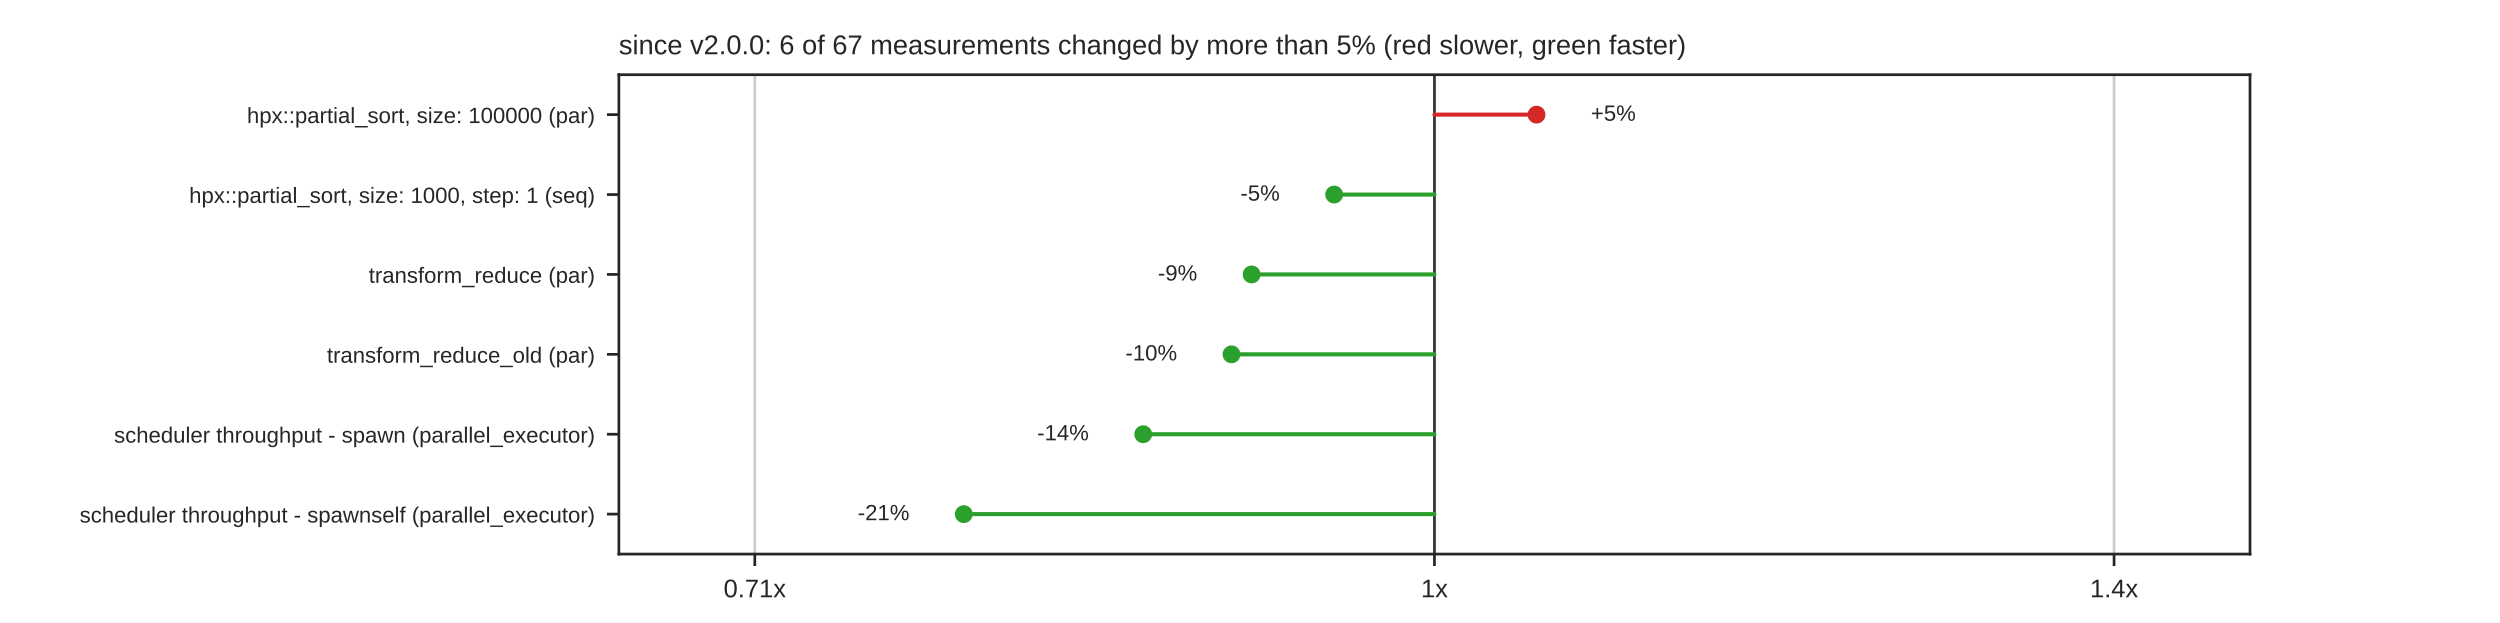
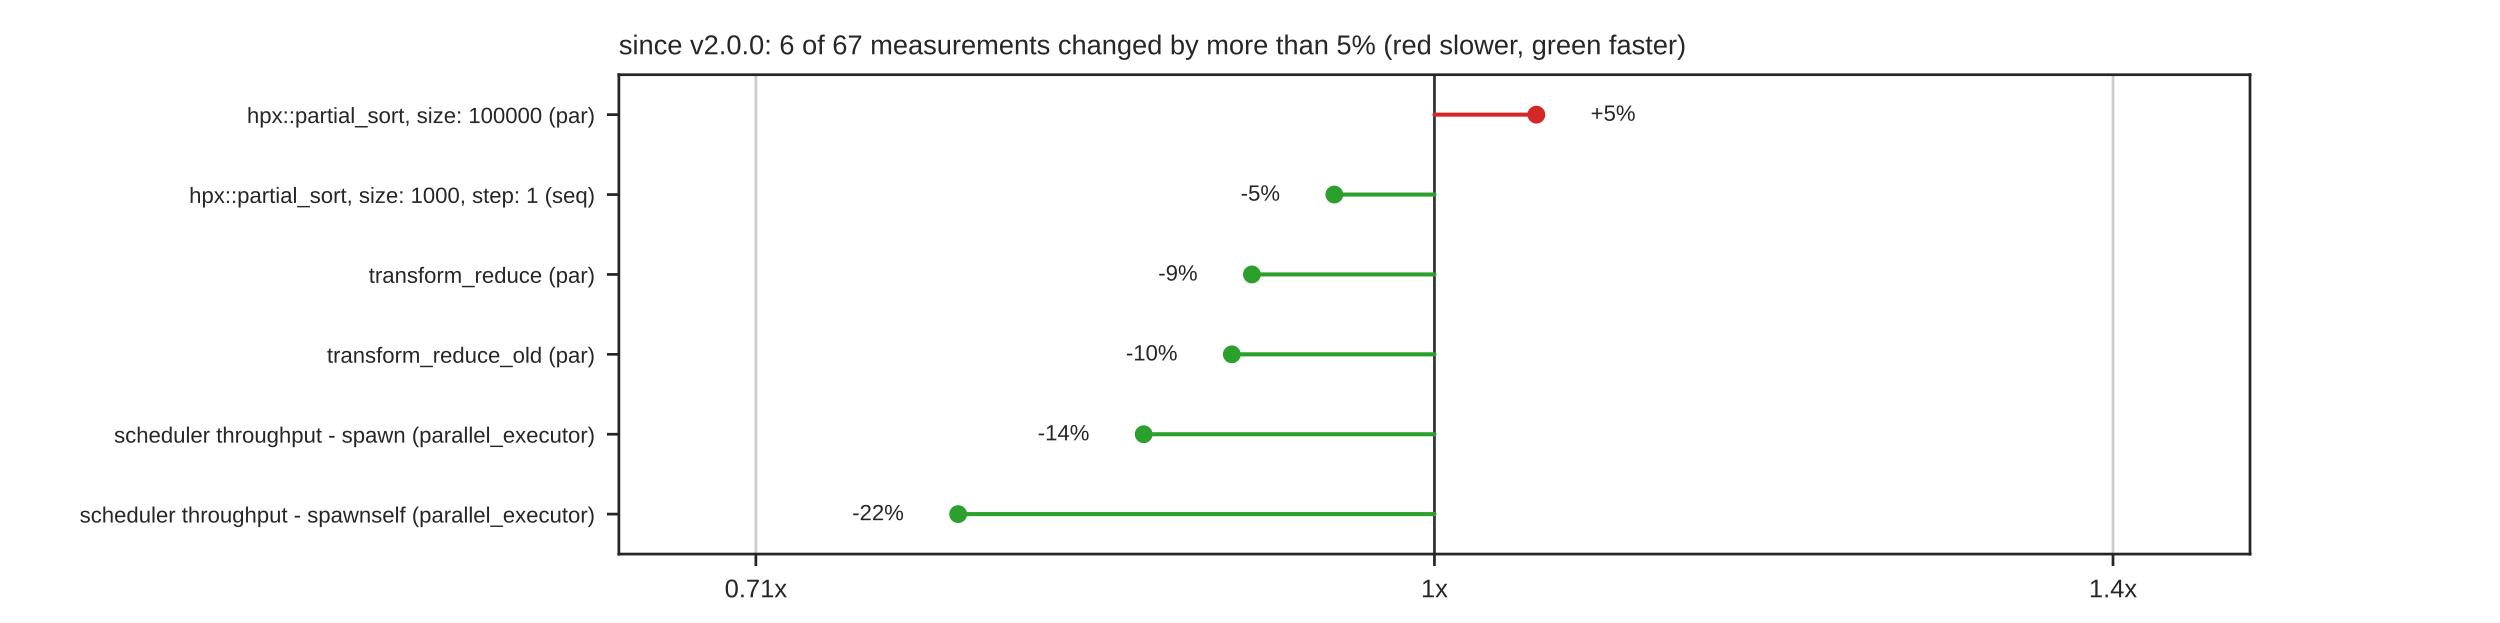
<svg xmlns="http://www.w3.org/2000/svg" xmlns:xlink="http://www.w3.org/1999/xlink" width="734.4pt" height="182.88pt" viewBox="0 0 734.4 182.88" version="1.1">
  <defs>
    <style type="text/css">*{stroke-linejoin: round; stroke-linecap: butt}</style>
  </defs>
  <g id="figure_1">
    <g id="patch_1">
      <path d="M 0 182.88  L 734.4 182.88  L 734.4 0  L 0 0  z " style="fill: #ffffff" />
    </g>
    <g id="axes_1">
      <g id="patch_2">
        <path d="M 181.8 162.763  L 660.96 162.763  L 660.96 21.946  L 181.8 21.946  z " style="fill: #ffffff" />
      </g>
      <g id="matplotlib.axis_1">
        <g id="xtick_1">
          <g id="line2d_1">
-             <path d="M 221.73 162.763  L 221.73 21.946  " clip-path="url(#p59a8612f9b)" style="fill: none; stroke: #cccccc; stroke-width: 0.8; stroke-linecap: round" />
+             <path d="M 222.045 162.763  L 222.045 21.946  " clip-path="url(#p59a8612f9b)" style="fill: none; stroke: #cccccc; stroke-width: 0.8; stroke-linecap: round" />
          </g>
          <g id="line2d_2">
            <defs>
              <path id="mdfc5214045" d="M 0 0  L 0 3.5  " style="stroke: #262626; stroke-width: 0.8" />
            </defs>
            <g>
-               <use xlink:href="#mdfc5214045" x="221.73" y="162.763" style="fill: #262626; stroke: #262626; stroke-width: 0.8" />
+               <use xlink:href="#mdfc5214045" x="222.045" y="162.763" style="fill: #262626; stroke: #262626; stroke-width: 0.8" />
            </g>
          </g>
          <g id="text_1">
-             <text style="fill: #262626; font: 7.5px 'Arial', 'DejaVu Sans', 'Liberation Sans', 'Bitstream Vera Sans', sans-serif; text-anchor: middle" x="221.73" y="175.462" transform="rotate(-0 221.73 175.462)">0.71x</text>
+             <text style="fill: #262626; font: 7.5px 'Arial', 'DejaVu Sans', 'Liberation Sans', 'Bitstream Vera Sans', sans-serif; text-anchor: middle" x="222.045" y="175.462" transform="rotate(-0 222.0455 175.462)">0.71x</text>
          </g>
        </g>
        <g id="xtick_2">
          <g id="line2d_3">
            <path d="M 421.38 162.763  L 421.38 21.946  " clip-path="url(#p59a8612f9b)" style="fill: none; stroke: #cccccc; stroke-width: 0.8; stroke-linecap: round" />
          </g>
          <g id="line2d_4">
            <g>
              <use xlink:href="#mdfc5214045" x="421.38" y="162.763" style="fill: #262626; stroke: #262626; stroke-width: 0.8" />
            </g>
          </g>
          <g id="text_2">
            <text style="fill: #262626; font: 7.5px 'Arial', 'DejaVu Sans', 'Liberation Sans', 'Bitstream Vera Sans', sans-serif; text-anchor: middle" x="421.38" y="175.462" transform="rotate(-0 421.38 175.462)">1x</text>
          </g>
        </g>
        <g id="xtick_3">
          <g id="line2d_5">
-             <path d="M 621.03 162.763  L 621.03 21.946  " clip-path="url(#p59a8612f9b)" style="fill: none; stroke: #cccccc; stroke-width: 0.8; stroke-linecap: round" />
+             <path d="M 620.715 162.763  L 620.715 21.946  " clip-path="url(#p59a8612f9b)" style="fill: none; stroke: #cccccc; stroke-width: 0.8; stroke-linecap: round" />
          </g>
          <g id="line2d_6">
            <g>
-               <use xlink:href="#mdfc5214045" x="621.03" y="162.763" style="fill: #262626; stroke: #262626; stroke-width: 0.8" />
+               <use xlink:href="#mdfc5214045" x="620.715" y="162.763" style="fill: #262626; stroke: #262626; stroke-width: 0.8" />
            </g>
          </g>
          <g id="text_3">
-             <text style="fill: #262626; font: 7.5px 'Arial', 'DejaVu Sans', 'Liberation Sans', 'Bitstream Vera Sans', sans-serif; text-anchor: middle" x="621.03" y="175.462" transform="rotate(-0 621.03 175.462)">1.4x</text>
+             <text style="fill: #262626; font: 7.5px 'Arial', 'DejaVu Sans', 'Liberation Sans', 'Bitstream Vera Sans', sans-serif; text-anchor: middle" x="620.715" y="175.462" transform="rotate(-0 620.7145 175.462)">1.4x</text>
          </g>
        </g>
      </g>
      <g id="matplotlib.axis_2">
        <g id="ytick_1">
          <g id="line2d_7">
            <defs>
              <path id="m414165cd4d" d="M 0 0  L -3.5 0  " style="stroke: #262626; stroke-width: 0.8" />
            </defs>
            <g>
              <use xlink:href="#m414165cd4d" x="181.8" y="33.68" style="fill: #262626; stroke: #262626; stroke-width: 0.8" />
            </g>
          </g>
          <g id="text_4">
            <text style="fill: #262626; font: 6.5px 'Arial', 'DejaVu Sans', 'Liberation Sans', 'Bitstream Vera Sans', sans-serif; text-anchor: end" x="174.8" y="36.15" transform="rotate(-0 174.8 36.14989)">hpx::partial_sort, size: 100000 (par)</text>
          </g>
        </g>
        <g id="ytick_2">
          <g id="line2d_8">
            <g>
              <use xlink:href="#m414165cd4d" x="181.8" y="57.15" style="fill: #262626; stroke: #262626; stroke-width: 0.8" />
            </g>
          </g>
          <g id="text_5">
            <text style="fill: #262626; font: 6.5px 'Arial', 'DejaVu Sans', 'Liberation Sans', 'Bitstream Vera Sans', sans-serif; text-anchor: end" x="174.8" y="59.619" transform="rotate(-0 174.8 59.61949)">hpx::partial_sort, size: 1000, step: 1 (seq)</text>
          </g>
        </g>
        <g id="ytick_3">
          <g id="line2d_9">
            <g>
              <use xlink:href="#m414165cd4d" x="181.8" y="80.62" style="fill: #262626; stroke: #262626; stroke-width: 0.8" />
            </g>
          </g>
          <g id="text_6">
            <text style="fill: #262626; font: 6.5px 'Arial', 'DejaVu Sans', 'Liberation Sans', 'Bitstream Vera Sans', sans-serif; text-anchor: end" x="174.8" y="83.089" transform="rotate(-0 174.8 83.08909)">transform_reduce (par)</text>
          </g>
        </g>
        <g id="ytick_4">
          <g id="line2d_10">
            <g>
              <use xlink:href="#m414165cd4d" x="181.8" y="104.089" style="fill: #262626; stroke: #262626; stroke-width: 0.8" />
            </g>
          </g>
          <g id="text_7">
            <text style="fill: #262626; font: 6.5px 'Arial', 'DejaVu Sans', 'Liberation Sans', 'Bitstream Vera Sans', sans-serif; text-anchor: end" x="174.8" y="106.559" transform="rotate(-0 174.8 106.5587)">transform_reduce_old (par)</text>
          </g>
        </g>
        <g id="ytick_5">
          <g id="line2d_11">
            <g>
              <use xlink:href="#m414165cd4d" x="181.8" y="127.559" style="fill: #262626; stroke: #262626; stroke-width: 0.8" />
            </g>
          </g>
          <g id="text_8">
            <text style="fill: #262626; font: 6.5px 'Arial', 'DejaVu Sans', 'Liberation Sans', 'Bitstream Vera Sans', sans-serif; text-anchor: end" x="174.8" y="130.028" transform="rotate(-0 174.8 130.0283)">scheduler throughput - spawn (parallel_executor)</text>
          </g>
        </g>
        <g id="ytick_6">
          <g id="line2d_12">
            <g>
              <use xlink:href="#m414165cd4d" x="181.8" y="151.028" style="fill: #262626; stroke: #262626; stroke-width: 0.8" />
            </g>
          </g>
          <g id="text_9">
            <text style="fill: #262626; font: 6.5px 'Arial', 'DejaVu Sans', 'Liberation Sans', 'Bitstream Vera Sans', sans-serif; text-anchor: end" x="174.8" y="153.498" transform="rotate(-0 174.8 153.4979)">scheduler throughput - spawnself (parallel_executor)</text>
          </g>
        </g>
      </g>
      <g id="line2d_13">
        <path d="M 421.38 162.763  L 421.38 21.946  " clip-path="url(#p59a8612f9b)" style="fill: none; stroke: #333333; stroke-width: 0.8; stroke-linecap: round" />
      </g>
      <g id="line2d_14">
-         <path d="M 421.38 33.68  L 451.37 33.68  " clip-path="url(#p59a8612f9b)" style="fill: none; stroke: #d62728; stroke-width: 1.2; stroke-linecap: round" />
+         <path d="M 421.38 33.68  L 451.322 33.68  " clip-path="url(#p59a8612f9b)" style="fill: none; stroke: #d62728; stroke-width: 1.2; stroke-linecap: round" />
      </g>
      <g id="line2d_15">
-         <path d="M 421.38 57.15  L 391.922 57.15  " clip-path="url(#p59a8612f9b)" style="fill: none; stroke: #2ca02c; stroke-width: 1.2; stroke-linecap: round" />
+         <path d="M 421.38 57.15  L 391.969 57.15  " clip-path="url(#p59a8612f9b)" style="fill: none; stroke: #2ca02c; stroke-width: 1.2; stroke-linecap: round" />
      </g>
      <g id="line2d_16">
-         <path d="M 421.38 80.62  L 367.681 80.62  " clip-path="url(#p59a8612f9b)" style="fill: none; stroke: #2ca02c; stroke-width: 1.2; stroke-linecap: round" />
+         <path d="M 421.38 80.62  L 367.766 80.62  " clip-path="url(#p59a8612f9b)" style="fill: none; stroke: #2ca02c; stroke-width: 1.2; stroke-linecap: round" />
      </g>
      <g id="line2d_17">
-         <path d="M 421.38 104.089  L 361.766 104.089  " clip-path="url(#p59a8612f9b)" style="fill: none; stroke: #2ca02c; stroke-width: 1.2; stroke-linecap: round" />
+         <path d="M 421.38 104.089  L 361.86 104.089  " clip-path="url(#p59a8612f9b)" style="fill: none; stroke: #2ca02c; stroke-width: 1.2; stroke-linecap: round" />
      </g>
      <g id="line2d_18">
-         <path d="M 421.38 127.559  L 335.833 127.559  " clip-path="url(#p59a8612f9b)" style="fill: none; stroke: #2ca02c; stroke-width: 1.2; stroke-linecap: round" />
+         <path d="M 421.38 127.559  L 335.968 127.559  " clip-path="url(#p59a8612f9b)" style="fill: none; stroke: #2ca02c; stroke-width: 1.2; stroke-linecap: round" />
      </g>
      <g id="line2d_19">
-         <path d="M 421.38 151.028  L 283.126 151.028  " clip-path="url(#p59a8612f9b)" style="fill: none; stroke: #2ca02c; stroke-width: 1.2; stroke-linecap: round" />
+         <path d="M 421.38 151.028  L 281.467 151.028  " clip-path="url(#p59a8612f9b)" style="fill: none; stroke: #2ca02c; stroke-width: 1.2; stroke-linecap: round" />
      </g>
      <g id="patch_3">
        <path d="M 181.8 162.763  L 181.8 21.946  " style="fill: none; stroke: #262626; stroke-width: 0.8; stroke-linejoin: miter; stroke-linecap: square" />
      </g>
      <g id="patch_4">
        <path d="M 660.96 162.763  L 660.96 21.946  " style="fill: none; stroke: #262626; stroke-width: 0.8; stroke-linejoin: miter; stroke-linecap: square" />
      </g>
      <g id="patch_5">
        <path d="M 181.8 162.763  L 660.96 162.763  " style="fill: none; stroke: #262626; stroke-width: 0.8; stroke-linejoin: miter; stroke-linecap: square" />
      </g>
      <g id="patch_6">
        <path d="M 181.8 21.946  L 660.96 21.946  " style="fill: none; stroke: #262626; stroke-width: 0.8; stroke-linejoin: miter; stroke-linecap: square" />
      </g>
      <g id="PathCollection_1">
        <defs>
          <path id="m8968767a60" d="M 0 2.121  C 0.563 2.121 1.102 1.898 1.5 1.5  C 1.898 1.102 2.121 0.563 2.121 0  C 2.121 -0.563 1.898 -1.102 1.5 -1.5  C 1.102 -1.898 0.563 -2.121 0 -2.121  C -0.563 -2.121 -1.102 -1.898 -1.5 -1.5  C -1.898 -1.102 -2.121 -0.563 -2.121 0  C -2.121 0.563 -1.898 1.102 -1.5 1.5  C -1.102 1.898 -0.563 2.121 0 2.121  z " style="stroke: #d62728" />
        </defs>
        <g clip-path="url(#p59a8612f9b)">
-           <use xlink:href="#m8968767a60" x="451.37" y="33.68" style="fill: #d62728; stroke: #d62728" />
+           <use xlink:href="#m8968767a60" x="451.322" y="33.68" style="fill: #d62728; stroke: #d62728" />
        </g>
      </g>
      <g id="text_10">
-         <text style="fill: #262626; font: 6.5px 'Arial', 'DejaVu Sans', 'Liberation Sans', 'Bitstream Vera Sans', sans-serif; text-anchor: start" x="467.342" y="35.474" transform="rotate(-0 467.3417 35.47399)">+5%</text>
+         <text style="fill: #262626; font: 6.5px 'Arial', 'DejaVu Sans', 'Liberation Sans', 'Bitstream Vera Sans', sans-serif; text-anchor: start" x="467.269" y="35.474" transform="rotate(-0 467.2691 35.47399)">+5%</text>
      </g>
      <g id="PathCollection_2">
        <defs>
          <path id="m7978cd0e5a" d="M 0 2.121  C 0.563 2.121 1.102 1.898 1.5 1.5  C 1.898 1.102 2.121 0.563 2.121 0  C 2.121 -0.563 1.898 -1.102 1.5 -1.5  C 1.102 -1.898 0.563 -2.121 0 -2.121  C -0.563 -2.121 -1.102 -1.898 -1.5 -1.5  C -1.898 -1.102 -2.121 -0.563 -2.121 0  C -2.121 0.563 -1.898 1.102 -1.5 1.5  C -1.102 1.898 -0.563 2.121 0 2.121  z " style="stroke: #2ca02c" />
        </defs>
        <g clip-path="url(#p59a8612f9b)">
-           <use xlink:href="#m7978cd0e5a" x="391.922" y="57.15" style="fill: #2ca02c; stroke: #2ca02c" />
+           <use xlink:href="#m7978cd0e5a" x="391.969" y="57.15" style="fill: #2ca02c; stroke: #2ca02c" />
        </g>
      </g>
      <g id="text_11">
-         <text style="fill: #262626; font: 6.5px 'Arial', 'DejaVu Sans', 'Liberation Sans', 'Bitstream Vera Sans', sans-serif; text-anchor: end" x="375.95" y="58.944" transform="rotate(-0 375.9505 58.94359)">-5%</text>
+         <text style="fill: #262626; font: 6.5px 'Arial', 'DejaVu Sans', 'Liberation Sans', 'Bitstream Vera Sans', sans-serif; text-anchor: end" x="376.022" y="58.944" transform="rotate(-0 376.0223 58.94359)">-5%</text>
      </g>
      <g id="PathCollection_3">
        <g clip-path="url(#p59a8612f9b)">
-           <use xlink:href="#m7978cd0e5a" x="367.681" y="80.62" style="fill: #2ca02c; stroke: #2ca02c" />
+           <use xlink:href="#m7978cd0e5a" x="367.766" y="80.62" style="fill: #2ca02c; stroke: #2ca02c" />
        </g>
      </g>
      <g id="text_12">
-         <text style="fill: #262626; font: 6.5px 'Arial', 'DejaVu Sans', 'Liberation Sans', 'Bitstream Vera Sans', sans-serif; text-anchor: end" x="351.709" y="82.413" transform="rotate(-0 351.7089 82.41319)">-9%</text>
+         <text style="fill: #262626; font: 6.5px 'Arial', 'DejaVu Sans', 'Liberation Sans', 'Bitstream Vera Sans', sans-serif; text-anchor: end" x="351.819" y="82.413" transform="rotate(-0 351.819 82.41319)">-9%</text>
      </g>
      <g id="PathCollection_4">
        <g clip-path="url(#p59a8612f9b)">
-           <use xlink:href="#m7978cd0e5a" x="361.766" y="104.089" style="fill: #2ca02c; stroke: #2ca02c" />
+           <use xlink:href="#m7978cd0e5a" x="361.86" y="104.089" style="fill: #2ca02c; stroke: #2ca02c" />
        </g>
      </g>
      <g id="text_13">
-         <text style="fill: #262626; font: 6.5px 'Arial', 'DejaVu Sans', 'Liberation Sans', 'Bitstream Vera Sans', sans-serif; text-anchor: end" x="345.794" y="105.883" transform="rotate(-0 345.7936 105.8828)">-10%</text>
+         <text style="fill: #262626; font: 6.5px 'Arial', 'DejaVu Sans', 'Liberation Sans', 'Bitstream Vera Sans', sans-serif; text-anchor: end" x="345.913" y="105.883" transform="rotate(-0 345.913 105.8828)">-10%</text>
      </g>
      <g id="PathCollection_5">
        <g clip-path="url(#p59a8612f9b)">
-           <use xlink:href="#m7978cd0e5a" x="335.833" y="127.559" style="fill: #2ca02c; stroke: #2ca02c" />
+           <use xlink:href="#m7978cd0e5a" x="335.968" y="127.559" style="fill: #2ca02c; stroke: #2ca02c" />
        </g>
      </g>
      <g id="text_14">
-         <text style="fill: #262626; font: 6.5px 'Arial', 'DejaVu Sans', 'Liberation Sans', 'Bitstream Vera Sans', sans-serif; text-anchor: end" x="319.861" y="129.352" transform="rotate(-0 319.8607 129.3524)">-14%</text>
+         <text style="fill: #262626; font: 6.5px 'Arial', 'DejaVu Sans', 'Liberation Sans', 'Bitstream Vera Sans', sans-serif; text-anchor: end" x="320.021" y="129.352" transform="rotate(-0 320.0212 129.3524)">-14%</text>
      </g>
      <g id="PathCollection_6">
        <g clip-path="url(#p59a8612f9b)">
-           <use xlink:href="#m7978cd0e5a" x="283.126" y="151.028" style="fill: #2ca02c; stroke: #2ca02c" />
+           <use xlink:href="#m7978cd0e5a" x="281.467" y="151.028" style="fill: #2ca02c; stroke: #2ca02c" />
        </g>
      </g>
      <g id="text_15">
-         <text style="fill: #262626; font: 6.5px 'Arial', 'DejaVu Sans', 'Liberation Sans', 'Bitstream Vera Sans', sans-serif; text-anchor: end" x="267.154" y="152.822" transform="rotate(-0 267.1545 152.822)">-21%</text>
+         <text style="fill: #262626; font: 6.5px 'Arial', 'DejaVu Sans', 'Liberation Sans', 'Bitstream Vera Sans', sans-serif; text-anchor: end" x="265.521" y="152.822" transform="rotate(-0 265.5205 152.822)">-22%</text>
      </g>
      <g id="text_16">
        <text style="fill: #262626; font: 8px 'Arial', 'DejaVu Sans', 'Liberation Sans', 'Bitstream Vera Sans', sans-serif; text-anchor: start" x="181.8" y="15.946" transform="rotate(-0 181.8 15.9456)">since v2.0.0: 6 of 67 measurements changed by more than 5% (red slower, green faster)</text>
      </g>
    </g>
  </g>
  <defs>
    <clipPath id="p59a8612f9b">
      <rect x="181.8" y="21.946" width="479.16" height="140.818" />
    </clipPath>
  </defs>
</svg>
